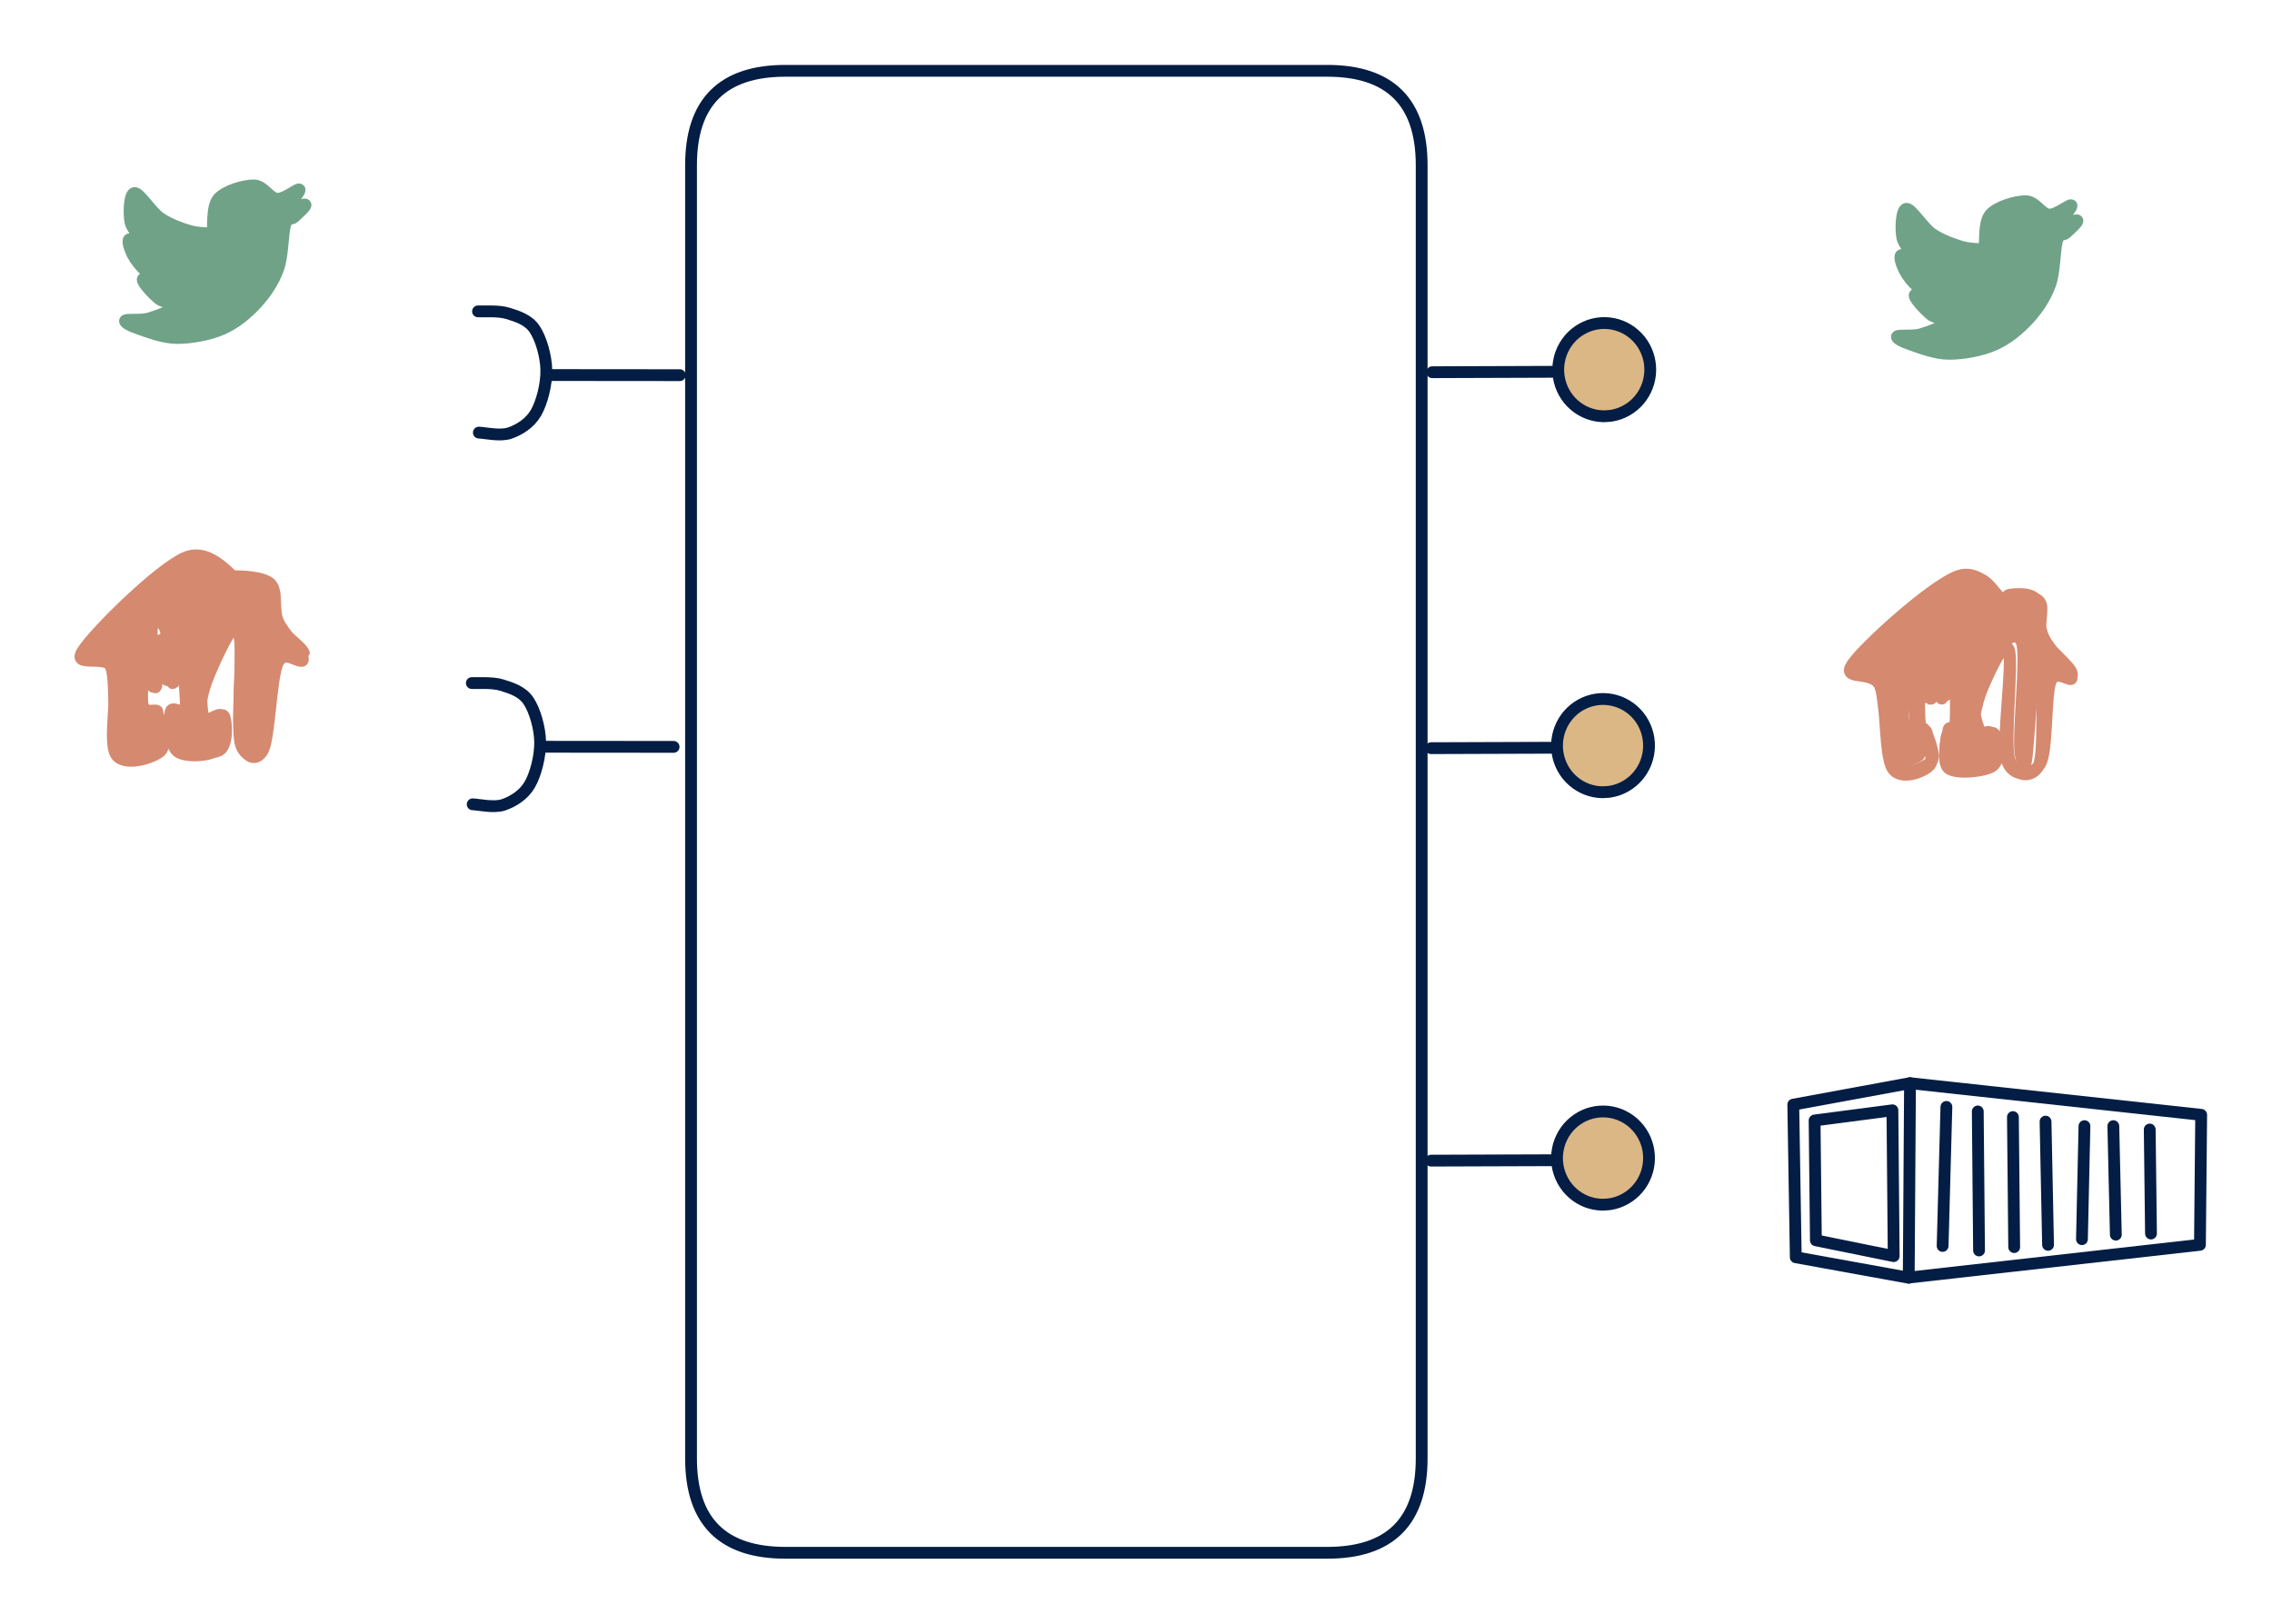
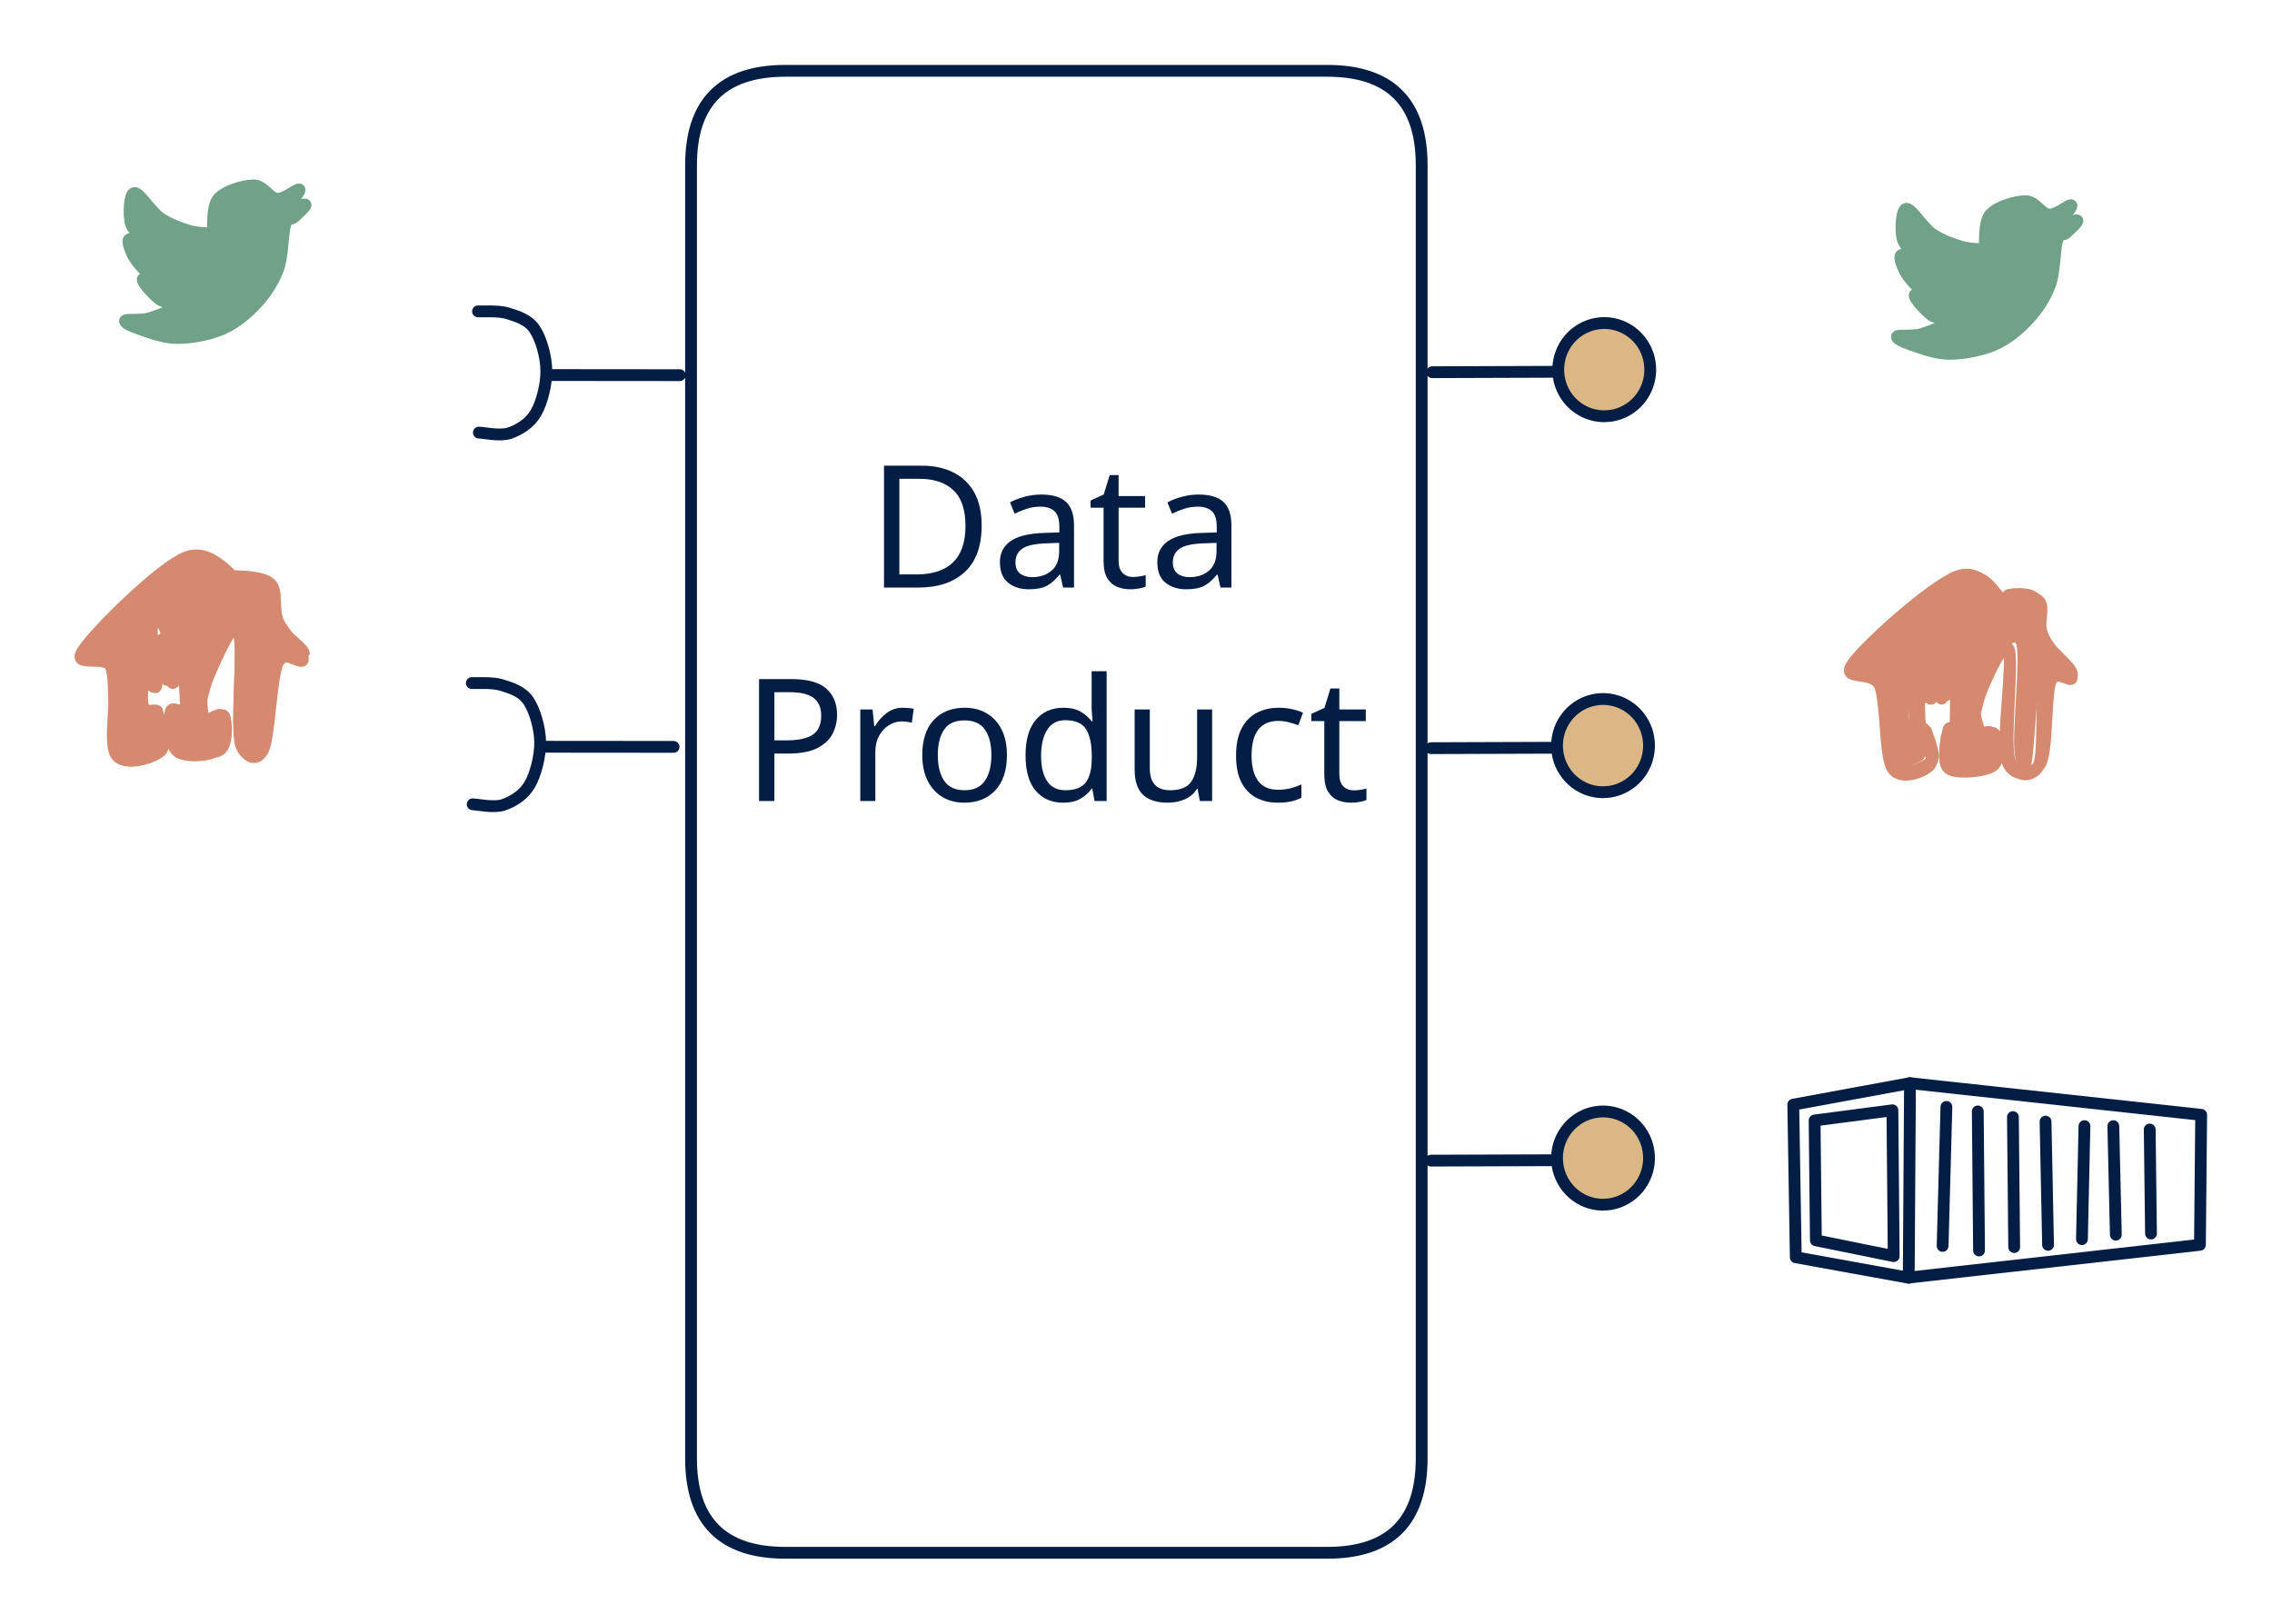
<svg xmlns="http://www.w3.org/2000/svg" version="1.1" viewBox="-5.18 1851.33 769.968 550.24" width="769.968" height="550.24">
  <g stroke-linecap="round">
    <g transform="translate(66.87468 1930.487) rotate(0 0.8961443 9.527954)" fill-rule="evenodd">
      <path d="M0 0 C0.32 -1.97, -0.4 -9.07, 1.93 -11.8 C4.25 -14.52, 10.62 -16.33, 13.92 -16.33 C17.23 -16.33, 19.21 -12.02, 21.77 -11.8 C24.34 -11.57, 28.51 -15.15, 29.33 -14.97 C30.14 -14.8, 27.6 -11.95, 26.66 -10.74 C25.72 -9.53, 22.91 -7.86, 23.7 -7.71 C24.49 -7.56, 30.74 -10.18, 31.4 -9.83 C32.07 -9.48, 28.84 -6.73, 27.7 -5.6 C26.56 -4.46, 25.5 -5.95, 24.59 -3.02 C23.68 -0.1, 23.85 7.49, 22.22 11.95 C20.59 16.41, 17.97 20.34, 14.81 23.74 C11.65 27.15, 7.73 30.42, 3.26 32.36 C-1.21 34.31, -7.33 35.39, -12 35.39 C-16.66 35.39, -21.8 33.35, -24.74 32.36 C-27.67 31.38, -30.17 30.1, -29.63 29.49 C-29.08 28.89, -24.39 29.57, -21.48 28.74 C-18.57 27.9, -12.71 25.58, -12.15 24.5 C-11.58 23.42, -16.15 23.72, -18.07 22.23 C-20 20.74, -23.75 16.76, -23.7 15.58 C-23.65 14.39, -17.9 15.65, -17.78 15.12 C-17.65 14.59, -21.4 13.74, -22.96 12.4 C-24.51 11.07, -26.22 8.85, -27.11 7.11 C-28 5.37, -29.01 2.5, -28.29 1.97 C-27.58 1.44, -22.89 4.92, -22.81 3.93 C-22.74 2.95, -27.23 -0.98, -27.85 -3.93 C-28.46 -6.88, -28.19 -13.54, -26.51 -13.76 C-24.84 -13.99, -20.89 -7.44, -17.78 -5.29 C-14.66 -3.15, -10.81 -1.79, -7.85 -0.91 C-4.89 -0.03, -1.31 -0.15, 0 0" stroke="none" stroke-width="0" fill="#70a288" fill-rule="evenodd" />
      <path d="M0 0 C0.32 -1.97, -0.4 -9.07, 1.93 -11.8 C4.25 -14.52, 10.62 -16.33, 13.92 -16.33 C17.23 -16.33, 19.21 -12.02, 21.77 -11.8 C24.34 -11.57, 28.51 -15.15, 29.33 -14.97 C30.14 -14.8, 27.6 -11.95, 26.66 -10.74 C25.72 -9.53, 22.91 -7.86, 23.7 -7.71 C24.49 -7.56, 30.74 -10.18, 31.4 -9.83 C32.07 -9.48, 28.84 -6.73, 27.7 -5.6 C26.56 -4.46, 25.5 -5.95, 24.59 -3.02 C23.68 -0.1, 23.85 7.49, 22.22 11.95 C20.59 16.41, 17.97 20.34, 14.81 23.74 C11.65 27.15, 7.73 30.42, 3.26 32.36 C-1.21 34.31, -7.33 35.39, -12 35.39 C-16.66 35.39, -21.8 33.35, -24.74 32.36 C-27.67 31.38, -30.17 30.1, -29.63 29.49 C-29.08 28.89, -24.39 29.57, -21.48 28.74 C-18.57 27.9, -12.71 25.58, -12.15 24.5 C-11.58 23.42, -16.15 23.72, -18.07 22.23 C-20 20.74, -23.75 16.76, -23.7 15.58 C-23.65 14.39, -17.9 15.65, -17.78 15.12 C-17.65 14.59, -21.4 13.74, -22.96 12.4 C-24.51 11.07, -26.22 8.85, -27.11 7.11 C-28 5.37, -29.01 2.5, -28.29 1.97 C-27.58 1.44, -22.89 4.92, -22.81 3.93 C-22.74 2.95, -27.23 -0.98, -27.85 -3.93 C-28.46 -6.88, -28.19 -13.54, -26.51 -13.76 C-24.84 -13.99, -20.89 -7.44, -17.78 -5.29 C-14.66 -3.15, -10.81 -1.79, -7.85 -0.91 C-4.89 -0.03, -1.31 -0.15, 0 0 M0 0 C0.32 -1.97, -0.4 -9.07, 1.93 -11.8 C4.25 -14.52, 10.62 -16.33, 13.92 -16.33 C17.23 -16.33, 19.21 -12.02, 21.77 -11.8 C24.34 -11.57, 28.51 -15.15, 29.33 -14.97 C30.14 -14.8, 27.6 -11.95, 26.66 -10.74 C25.72 -9.53, 22.91 -7.86, 23.7 -7.71 C24.49 -7.56, 30.74 -10.18, 31.4 -9.83 C32.07 -9.48, 28.84 -6.73, 27.7 -5.6 C26.56 -4.46, 25.5 -5.95, 24.59 -3.02 C23.68 -0.1, 23.85 7.49, 22.22 11.95 C20.59 16.41, 17.97 20.34, 14.81 23.74 C11.65 27.15, 7.73 30.42, 3.26 32.36 C-1.21 34.31, -7.33 35.39, -12 35.39 C-16.66 35.39, -21.8 33.35, -24.74 32.36 C-27.67 31.38, -30.17 30.1, -29.63 29.49 C-29.08 28.89, -24.39 29.57, -21.48 28.74 C-18.57 27.9, -12.71 25.58, -12.15 24.5 C-11.58 23.42, -16.15 23.72, -18.07 22.23 C-20 20.74, -23.75 16.76, -23.7 15.58 C-23.65 14.39, -17.9 15.65, -17.78 15.12 C-17.65 14.59, -21.4 13.74, -22.96 12.4 C-24.51 11.07, -26.22 8.85, -27.11 7.11 C-28 5.37, -29.01 2.5, -28.29 1.97 C-27.58 1.44, -22.89 4.92, -22.81 3.93 C-22.74 2.95, -27.23 -0.98, -27.85 -3.93 C-28.46 -6.88, -28.19 -13.54, -26.51 -13.76 C-24.84 -13.99, -20.89 -7.44, -17.78 -5.29 C-14.66 -3.15, -10.81 -1.79, -7.85 -0.91 C-4.89 -0.03, -1.31 -0.15, 0 0" stroke="#70a288" stroke-width="4" fill="none" />
    </g>
  </g>
  <g stroke-linecap="round">
    <g transform="translate(46.99977 2093.957) rotate(0 12.77998 -19.5987)" fill-rule="evenodd">
      <path d="M2.15 -0.51 C2.33 1.38, 1.45 11.54, -0.69 13.42 C-2.83 15.3, -8.63 15.66, -10.68 10.76 C-12.72 5.87, -10.81 -10.7, -12.96 -15.97 C-15.1 -21.24, -28.13 -14.56, -23.57 -20.86 C-19.01 -27.15, 5.88 -49.96, 14.39 -53.73 C22.9 -57.51, 25 -45.23, 27.49 -43.53 C29.98 -41.82, 27.83 -43.15, 29.32 -43.5 C30.8 -43.86, 34.2 -47.47, 36.41 -45.67 C38.63 -43.86, 39.88 -36.77, 42.6 -32.66 C45.33 -28.56, 53.33 -23.94, 52.76 -21.05 C52.19 -18.16, 41.66 -20.92, 39.18 -15.3 C36.71 -9.68, 39.88 8.47, 37.93 12.68 C35.97 16.88, 29.31 16.6, 27.46 9.92 C25.6 3.25, 28.55 -23.05, 26.82 -27.38 C25.09 -31.7, 18.92 -20.49, 17.07 -16.03 C15.21 -11.57, 15.02 -3.2, 15.68 -0.63 C16.34 1.95, 20.15 -2.28, 21.01 -0.58 C21.86 1.12, 22.76 7.59, 20.82 9.58 C18.87 11.58, 12.03 12.99, 9.34 11.39 C6.65 9.78, 4.2 2.51, 4.67 -0.05 C5.13 -2.6, 11.22 0.53, 12.14 -3.95 C13.05 -8.44, 10.86 -25.98, 10.16 -26.96 C9.46 -27.94, 9.4 -9.36, 7.94 -9.81 C6.48 -10.27, 2.31 -29.8, 1.41 -29.7 C0.52 -29.6, 3.36 -9.26, 2.57 -9.21 C1.77 -9.17, -1.93 -30.26, -3.38 -29.42 C-4.82 -28.57, -6.31 -9.23, -6.11 -4.14 C-5.91 0.95, -3.45 0.66, -2.17 1.13" stroke="none" stroke-width="0" fill="#d5896f" fill-rule="evenodd" />
      <path d="M-0.62 0.1 C-0.7 1.73, 1.87 8.7, -0.03 10.62 C-1.93 12.55, -9.62 16.12, -12.02 11.65 C-14.42 7.17, -12.62 -10.53, -14.44 -16.23 C-16.27 -21.93, -27.49 -16.52, -22.98 -22.56 C-18.47 -28.61, 4.02 -49.04, 12.64 -52.49 C21.26 -55.93, 26.11 -44.21, 28.74 -43.22 C31.36 -42.22, 26.9 -46.41, 28.39 -46.52 C29.87 -46.63, 35.57 -46.32, 37.66 -43.88 C39.75 -41.44, 38.85 -35.88, 40.94 -31.89 C43.04 -27.9, 50.09 -22.29, 50.24 -19.94 C50.39 -17.58, 44.05 -22.96, 41.85 -17.75 C39.66 -12.54, 39.11 7.04, 37.05 11.34 C34.99 15.64, 30.89 14.77, 29.48 8.04 C28.08 1.3, 30.61 -25.28, 28.63 -29.05 C26.65 -32.82, 19.56 -19.52, 17.6 -14.58 C15.65 -9.64, 15.85 -1.88, 16.88 0.57 C17.91 3.03, 22.87 -1.69, 23.78 0.14 C24.68 1.97, 25.02 9.83, 22.31 11.57 C19.6 13.31, 10.13 12.52, 7.52 10.58 C4.91 8.64, 6.11 2.08, 6.65 -0.06 C7.19 -2.2, 10.49 2.15, 10.78 -2.28 C11.07 -6.7, 9.14 -25.16, 8.4 -26.63 C7.66 -28.1, 7.02 -11.1, 6.35 -11.1 C5.67 -11.11, 5.44 -26.87, 4.34 -26.67 C3.24 -26.46, 0.91 -9.67, -0.26 -9.86 C-1.44 -10.04, -1.94 -28.9, -2.7 -27.79 C-3.46 -26.68, -5.37 -7.89, -4.82 -3.22 C-4.26 1.46, -0.14 -0.39, 0.63 0.28 M1.26 -0.89 C1.53 0.82, 4.66 9.57, 2.29 11.87 C-0.08 14.17, -10.3 17.52, -12.96 12.92 C-15.63 8.31, -11.84 -9.91, -13.7 -15.74 C-15.56 -21.57, -28.18 -15.74, -24.12 -22.06 C-20.06 -28.38, 1.68 -49.89, 10.67 -53.67 C19.65 -57.44, 27.03 -45.76, 29.78 -44.71 C32.53 -43.65, 25.56 -47.34, 27.19 -47.34 C28.81 -47.35, 37.06 -47.28, 39.54 -44.73 C42.01 -42.18, 40.22 -36.3, 42.05 -32.03 C43.87 -27.76, 50.71 -21.35, 50.48 -19.1 C50.24 -16.85, 42.86 -23.47, 40.61 -18.52 C38.37 -13.56, 38.88 6.25, 37 10.61 C35.12 14.97, 30.7 14.38, 29.33 7.66 C27.96 0.94, 30.57 -26.17, 28.77 -29.71 C26.96 -33.26, 20.67 -18.76, 18.5 -13.59 C16.32 -8.43, 14.93 -1.01, 15.7 1.26 C16.46 3.52, 22.14 -1.75, 23.08 -0.03 C24.02 1.7, 23.86 9.61, 21.32 11.61 C18.79 13.61, 10.5 14.15, 7.89 11.97 C5.28 9.79, 5.08 1.1, 5.66 -1.46 C6.23 -4.03, 10.93 0.85, 11.33 -3.42 C11.73 -7.68, 9.2 -25.61, 8.06 -27.06 C6.92 -28.52, 5.37 -12.34, 4.48 -12.14 C3.58 -11.95, 3.36 -26.31, 2.69 -25.91 C2.02 -25.5, 1.19 -9.31, 0.46 -9.68 C-0.27 -10.06, -0.97 -29.01, -1.7 -28.17 C-2.44 -27.32, -4.42 -9.05, -3.96 -4.63 C-3.5 -0.22, 0.18 -2.42, 1.07 -1.67" stroke="#d5896f" stroke-width="4" fill="none" />
    </g>
  </g>
  <g stroke-linecap="round" transform="translate(229.0068 1875.33) rotate(0 123.8051 251.1225)">
    <path d="M32 0 C75.79 0, 119.58 0, 215.61 0 M32 0 C90.39 0, 148.77 0, 215.61 0 M215.61 0 C236.94 0, 247.61 10.67, 247.61 32 M215.61 0 C236.94 0, 247.61 10.67, 247.61 32 M247.61 32 C247.61 143.96, 247.61 255.93, 247.61 470.24 M247.61 32 C247.61 144.99, 247.61 257.99, 247.61 470.24 M247.61 470.24 C247.61 491.58, 236.94 502.24, 215.61 502.24 M247.61 470.24 C247.61 491.58, 236.94 502.24, 215.61 502.24 M215.61 502.24 C156.03 502.24, 96.46 502.24, 32 502.24 M215.61 502.24 C158.63 502.24, 101.64 502.24, 32 502.24 M32 502.24 C10.67 502.24, 0 491.58, 0 470.24 M32 502.24 C10.67 502.24, 0 491.58, 0 470.24 M0 470.24 C0 295.2, 0 120.16, 0 32 M0 470.24 C0 349.1, 0 227.95, 0 32 M0 32 C0 10.67, 10.67 0, 32 0 M0 32 C0 10.67, 10.67 0, 32 0" stroke="#031d44" stroke-width="4" fill="none" />
  </g>
  <g stroke-linecap="round">
    <g transform="translate(148.2664 1966.15) rotate(269.5993 20.20242 11.50673)">
      <path d="M0 0 C-0.04 1.74, -1.34 7.21, -0.25 10.44 C0.83 13.66, 2.98 17.27, 6.52 19.37 C10.05 21.46, 16.21 23.05, 20.95 23.01 C25.69 22.98, 31.74 21.29, 34.97 19.13 C38.2 16.98, 39.33 13.27, 40.35 10.08 C41.37 6.89, 40.97 1.68, 41.09 0 M0 0 C-0.04 1.74, -1.34 7.21, -0.25 10.44 C0.83 13.66, 2.98 17.27, 6.52 19.37 C10.05 21.46, 16.21 23.05, 20.95 23.01 C25.69 22.98, 31.74 21.29, 34.97 19.13 C38.2 16.98, 39.33 13.27, 40.35 10.08 C41.37 6.89, 40.97 1.68, 41.09 0" stroke="#031d44" stroke-width="4" fill="none" />
    </g>
  </g>
  <g stroke-linecap="round">
    <g transform="translate(203.1724 1956.258) rotate(269.5993 -0.1761756 22.19813)">
      <path d="M0 0 C-0.06 7.4, -0.29 37, -0.35 44.4 M0 0 C-0.06 7.4, -0.29 37, -0.35 44.4" stroke="#031d44" stroke-width="4" fill="none" />
    </g>
  </g>
  <g stroke-linecap="round">
    <g transform="translate(146.1708 2092.122) rotate(269.5993 20.20242 11.50673)">
      <path d="M0 0 C-0.04 1.74, -1.34 7.21, -0.25 10.44 C0.83 13.66, 2.98 17.27, 6.52 19.37 C10.05 21.46, 16.21 23.05, 20.95 23.01 C25.69 22.98, 31.74 21.29, 34.97 19.13 C38.2 16.98, 39.33 13.27, 40.35 10.08 C41.37 6.89, 40.97 1.68, 41.09 0 M0 0 C-0.04 1.74, -1.34 7.21, -0.25 10.44 C0.83 13.66, 2.98 17.27, 6.52 19.37 C10.05 21.46, 16.21 23.05, 20.95 23.01 C25.69 22.98, 31.74 21.29, 34.97 19.13 C38.2 16.98, 39.33 13.27, 40.35 10.08 C41.37 6.89, 40.97 1.68, 41.09 0" stroke="#031d44" stroke-width="4" fill="none" />
    </g>
  </g>
  <g stroke-linecap="round">
    <g transform="translate(201.0768 2082.23) rotate(269.5993 -0.1761756 22.19813)">
      <path d="M0 0 C-0.06 7.4, -0.29 37, -0.35 44.4 M0 0 C-0.06 7.4, -0.29 37, -0.35 44.4" stroke="#031d44" stroke-width="4" fill="none" />
    </g>
  </g>
  <g stroke-linecap="round">
    <g transform="translate(500.0983 1957.088) rotate(90.96151 0.4103828 20.31395)">
      <path d="M0 0 C0.14 6.77, 0.68 33.86, 0.82 40.63 M0 0 C0.14 6.77, 0.68 33.86, 0.82 40.63" stroke="#031d44" stroke-width="4" fill="none" />
    </g>
  </g>
  <g stroke-linecap="round" transform="translate(522.6881 1961.008) rotate(90.96151 15.79974 15.59455)">
    <path d="M31.6 15.59 C31.6 16.5, 31.52 17.41, 31.36 18.3 C31.2 19.19, 30.96 20.08, 30.65 20.93 C30.33 21.78, 29.94 22.61, 29.48 23.39 C29.03 24.17, 28.49 24.93, 27.9 25.62 C27.32 26.31, 26.66 26.96, 25.96 27.54 C25.26 28.12, 24.49 28.65, 23.7 29.1 C22.91 29.55, 22.06 29.94, 21.2 30.25 C20.34 30.56, 19.44 30.8, 18.54 30.95 C17.64 31.11, 16.71 31.19, 15.8 31.19 C14.89 31.19, 13.96 31.11, 13.06 30.95 C12.16 30.8, 11.26 30.56, 10.4 30.25 C9.54 29.94, 8.69 29.55, 7.9 29.1 C7.11 28.65, 6.34 28.12, 5.64 27.54 C4.94 26.96, 4.28 26.31, 3.7 25.62 C3.11 24.93, 2.57 24.17, 2.12 23.39 C1.66 22.61, 1.27 21.78, 0.95 20.93 C0.64 20.08, 0.4 19.19, 0.24 18.3 C0.08 17.41, 0 16.5, 0 15.59 C0 14.69, 0.08 13.78, 0.24 12.89 C0.4 12, 0.64 11.11, 0.95 10.26 C1.27 9.41, 1.66 8.58, 2.12 7.8 C2.57 7.02, 3.11 6.26, 3.7 5.57 C4.28 4.88, 4.94 4.23, 5.64 3.65 C6.34 3.07, 7.11 2.54, 7.9 2.09 C8.69 1.64, 9.54 1.25, 10.4 0.94 C11.26 0.63, 12.16 0.39, 13.06 0.24 C13.96 0.08, 14.89 0, 15.8 0 C16.71 0, 17.64 0.08, 18.54 0.24 C19.44 0.39, 20.34 0.63, 21.2 0.94 C22.06 1.25, 22.91 1.64, 23.7 2.09 C24.49 2.54, 25.26 3.07, 25.96 3.65 C26.66 4.23, 27.32 4.88, 27.9 5.57 C28.49 6.26, 29.03 7.02, 29.48 7.8 C29.94 8.58, 30.33 9.41, 30.65 10.26 C30.96 11.11, 31.2 12, 31.36 12.89 C31.52 13.78, 31.56 15.14, 31.6 15.59 C31.64 16.05, 31.64 15.14, 31.6 15.59" stroke="none" stroke-width="0" fill="#dab785" />
    <path d="M31.6 15.59 C31.6 16.5, 31.52 17.41, 31.36 18.3 C31.2 19.19, 30.96 20.08, 30.65 20.93 C30.33 21.78, 29.94 22.61, 29.48 23.39 C29.03 24.17, 28.49 24.93, 27.9 25.62 C27.32 26.31, 26.66 26.96, 25.96 27.54 C25.26 28.12, 24.49 28.65, 23.7 29.1 C22.91 29.55, 22.06 29.94, 21.2 30.25 C20.34 30.56, 19.44 30.8, 18.54 30.95 C17.64 31.11, 16.71 31.19, 15.8 31.19 C14.89 31.19, 13.96 31.11, 13.06 30.95 C12.16 30.8, 11.26 30.56, 10.4 30.25 C9.54 29.94, 8.69 29.55, 7.9 29.1 C7.11 28.65, 6.34 28.12, 5.64 27.54 C4.94 26.96, 4.28 26.31, 3.7 25.62 C3.11 24.93, 2.57 24.17, 2.12 23.39 C1.66 22.61, 1.27 21.78, 0.95 20.93 C0.64 20.08, 0.4 19.19, 0.24 18.3 C0.08 17.41, 0 16.5, 0 15.59 C0 14.69, 0.08 13.78, 0.24 12.89 C0.4 12, 0.64 11.11, 0.95 10.26 C1.27 9.41, 1.66 8.58, 2.12 7.8 C2.57 7.02, 3.11 6.26, 3.7 5.57 C4.28 4.88, 4.94 4.23, 5.64 3.65 C6.34 3.07, 7.11 2.54, 7.9 2.09 C8.69 1.64, 9.54 1.25, 10.4 0.94 C11.26 0.63, 12.16 0.39, 13.06 0.24 C13.96 0.08, 14.89 0, 15.8 0 C16.71 0, 17.64 0.08, 18.54 0.24 C19.44 0.39, 20.34 0.63, 21.2 0.94 C22.06 1.25, 22.91 1.64, 23.7 2.09 C24.49 2.54, 25.26 3.07, 25.96 3.65 C26.66 4.23, 27.32 4.88, 27.9 5.57 C28.49 6.26, 29.03 7.02, 29.48 7.8 C29.94 8.58, 30.33 9.41, 30.65 10.26 C30.96 11.11, 31.2 12, 31.36 12.89 C31.52 13.78, 31.56 15.14, 31.6 15.59 C31.64 16.05, 31.64 15.14, 31.6 15.59" stroke="#031d44" stroke-width="4" fill="none" />
  </g>
  <g stroke-linecap="round">
    <g transform="translate(499.6849 2084.501) rotate(90.96151 0.4103828 20.31395)">
      <path d="M0 0 C0.14 6.77, 0.68 33.86, 0.82 40.63 M0 0 C0.14 6.77, 0.68 33.86, 0.82 40.63" stroke="#031d44" stroke-width="4" fill="none" />
    </g>
  </g>
  <g stroke-linecap="round" transform="translate(522.2747 2088.422) rotate(90.96151 15.79974 15.59455)">
    <path d="M31.6 15.59 C31.6 16.5, 31.52 17.41, 31.36 18.3 C31.2 19.19, 30.96 20.08, 30.65 20.93 C30.33 21.78, 29.94 22.61, 29.48 23.39 C29.03 24.17, 28.49 24.93, 27.9 25.62 C27.32 26.31, 26.66 26.96, 25.96 27.54 C25.26 28.12, 24.49 28.65, 23.7 29.1 C22.91 29.55, 22.06 29.94, 21.2 30.25 C20.34 30.56, 19.44 30.8, 18.54 30.95 C17.64 31.11, 16.71 31.19, 15.8 31.19 C14.89 31.19, 13.96 31.11, 13.06 30.95 C12.16 30.8, 11.26 30.56, 10.4 30.25 C9.54 29.94, 8.69 29.55, 7.9 29.1 C7.11 28.65, 6.34 28.12, 5.64 27.54 C4.94 26.96, 4.28 26.31, 3.7 25.62 C3.11 24.93, 2.57 24.17, 2.12 23.39 C1.66 22.61, 1.27 21.78, 0.95 20.93 C0.64 20.08, 0.4 19.19, 0.24 18.3 C0.08 17.41, 0 16.5, 0 15.59 C0 14.69, 0.08 13.78, 0.24 12.89 C0.4 12, 0.64 11.11, 0.95 10.26 C1.27 9.41, 1.66 8.58, 2.12 7.8 C2.57 7.02, 3.11 6.26, 3.7 5.57 C4.28 4.88, 4.94 4.23, 5.64 3.65 C6.34 3.07, 7.11 2.54, 7.9 2.09 C8.69 1.64, 9.54 1.25, 10.4 0.94 C11.26 0.63, 12.16 0.39, 13.06 0.24 C13.96 0.08, 14.89 0, 15.8 0 C16.71 0, 17.64 0.08, 18.54 0.24 C19.44 0.39, 20.34 0.63, 21.2 0.94 C22.06 1.25, 22.91 1.64, 23.7 2.09 C24.49 2.54, 25.26 3.07, 25.96 3.65 C26.66 4.23, 27.32 4.88, 27.9 5.57 C28.49 6.26, 29.03 7.02, 29.48 7.8 C29.94 8.58, 30.33 9.41, 30.65 10.26 C30.96 11.11, 31.2 12, 31.36 12.89 C31.52 13.78, 31.56 15.14, 31.6 15.59 C31.64 16.05, 31.64 15.14, 31.6 15.59" stroke="none" stroke-width="0" fill="#dab785" />
    <path d="M31.6 15.59 C31.6 16.5, 31.52 17.41, 31.36 18.3 C31.2 19.19, 30.96 20.08, 30.65 20.93 C30.33 21.78, 29.94 22.61, 29.48 23.39 C29.03 24.17, 28.49 24.93, 27.9 25.62 C27.32 26.31, 26.66 26.96, 25.96 27.54 C25.26 28.12, 24.49 28.65, 23.7 29.1 C22.91 29.55, 22.06 29.94, 21.2 30.25 C20.34 30.56, 19.44 30.8, 18.54 30.95 C17.64 31.11, 16.71 31.19, 15.8 31.19 C14.89 31.19, 13.96 31.11, 13.06 30.95 C12.16 30.8, 11.26 30.56, 10.4 30.25 C9.54 29.94, 8.69 29.55, 7.9 29.1 C7.11 28.65, 6.34 28.12, 5.64 27.54 C4.94 26.96, 4.28 26.31, 3.7 25.62 C3.11 24.93, 2.57 24.17, 2.12 23.39 C1.66 22.61, 1.27 21.78, 0.95 20.93 C0.64 20.08, 0.4 19.19, 0.24 18.3 C0.08 17.41, 0 16.5, 0 15.59 C0 14.69, 0.08 13.78, 0.24 12.89 C0.4 12, 0.64 11.11, 0.95 10.26 C1.27 9.41, 1.66 8.58, 2.12 7.8 C2.57 7.02, 3.11 6.26, 3.7 5.57 C4.28 4.88, 4.94 4.23, 5.64 3.65 C6.34 3.07, 7.11 2.54, 7.9 2.09 C8.69 1.64, 9.54 1.25, 10.4 0.94 C11.26 0.63, 12.16 0.39, 13.06 0.24 C13.96 0.08, 14.89 0, 15.8 0 C16.71 0, 17.64 0.08, 18.54 0.24 C19.44 0.39, 20.34 0.63, 21.2 0.94 C22.06 1.25, 22.91 1.64, 23.7 2.09 C24.49 2.54, 25.26 3.07, 25.96 3.65 C26.66 4.23, 27.32 4.88, 27.9 5.57 C28.49 6.26, 29.03 7.02, 29.48 7.8 C29.94 8.58, 30.33 9.41, 30.65 10.26 C30.96 11.11, 31.2 12, 31.36 12.89 C31.52 13.78, 31.56 15.14, 31.6 15.59 C31.64 16.05, 31.64 15.14, 31.6 15.59" stroke="#031d44" stroke-width="4" fill="none" />
  </g>
  <g stroke-linecap="round">
    <g transform="translate(499.6849 2224.287) rotate(90.96151 0.4103828 20.31395)">
      <path d="M0 0 C0.14 6.77, 0.68 33.86, 0.82 40.63 M0 0 C0.14 6.77, 0.68 33.86, 0.82 40.63" stroke="#031d44" stroke-width="4" fill="none" />
    </g>
  </g>
  <g stroke-linecap="round" transform="translate(522.2747 2228.207) rotate(90.96151 15.79974 15.59455)">
    <path d="M31.6 15.59 C31.6 16.5, 31.52 17.41, 31.36 18.3 C31.2 19.19, 30.96 20.08, 30.65 20.93 C30.33 21.78, 29.94 22.61, 29.48 23.39 C29.03 24.17, 28.49 24.93, 27.9 25.62 C27.32 26.31, 26.66 26.96, 25.96 27.54 C25.26 28.12, 24.49 28.65, 23.7 29.1 C22.91 29.55, 22.06 29.94, 21.2 30.25 C20.34 30.56, 19.44 30.8, 18.54 30.95 C17.64 31.11, 16.71 31.19, 15.8 31.19 C14.89 31.19, 13.96 31.11, 13.06 30.95 C12.16 30.8, 11.26 30.56, 10.4 30.25 C9.54 29.94, 8.69 29.55, 7.9 29.1 C7.11 28.65, 6.34 28.12, 5.64 27.54 C4.94 26.96, 4.28 26.31, 3.7 25.62 C3.11 24.93, 2.57 24.17, 2.12 23.39 C1.66 22.61, 1.27 21.78, 0.95 20.93 C0.64 20.08, 0.4 19.19, 0.24 18.3 C0.08 17.41, 0 16.5, 0 15.59 C0 14.69, 0.08 13.78, 0.24 12.89 C0.4 12, 0.64 11.11, 0.95 10.26 C1.27 9.41, 1.66 8.58, 2.12 7.8 C2.57 7.02, 3.11 6.26, 3.7 5.57 C4.28 4.88, 4.94 4.23, 5.64 3.65 C6.34 3.07, 7.11 2.54, 7.9 2.09 C8.69 1.64, 9.54 1.25, 10.4 0.94 C11.26 0.63, 12.16 0.39, 13.06 0.24 C13.96 0.08, 14.89 0, 15.8 0 C16.71 0, 17.64 0.08, 18.54 0.24 C19.44 0.39, 20.34 0.63, 21.2 0.94 C22.06 1.25, 22.91 1.64, 23.7 2.09 C24.49 2.54, 25.26 3.07, 25.96 3.65 C26.66 4.23, 27.32 4.88, 27.9 5.57 C28.49 6.26, 29.03 7.02, 29.48 7.8 C29.94 8.58, 30.33 9.41, 30.65 10.26 C30.96 11.11, 31.2 12, 31.36 12.89 C31.52 13.78, 31.56 15.14, 31.6 15.59 C31.64 16.05, 31.64 15.14, 31.6 15.59" stroke="none" stroke-width="0" fill="#dab785" />
    <path d="M31.6 15.59 C31.6 16.5, 31.52 17.41, 31.36 18.3 C31.2 19.19, 30.96 20.08, 30.65 20.93 C30.33 21.78, 29.94 22.61, 29.48 23.39 C29.03 24.17, 28.49 24.93, 27.9 25.62 C27.32 26.31, 26.66 26.96, 25.96 27.54 C25.26 28.12, 24.49 28.65, 23.7 29.1 C22.91 29.55, 22.06 29.94, 21.2 30.25 C20.34 30.56, 19.44 30.8, 18.54 30.95 C17.64 31.11, 16.71 31.19, 15.8 31.19 C14.89 31.19, 13.96 31.11, 13.06 30.95 C12.16 30.8, 11.26 30.56, 10.4 30.25 C9.54 29.94, 8.69 29.55, 7.9 29.1 C7.11 28.65, 6.34 28.12, 5.64 27.54 C4.94 26.96, 4.28 26.31, 3.7 25.62 C3.11 24.93, 2.57 24.17, 2.12 23.39 C1.66 22.61, 1.27 21.78, 0.95 20.93 C0.64 20.08, 0.4 19.19, 0.24 18.3 C0.08 17.41, 0 16.5, 0 15.59 C0 14.69, 0.08 13.78, 0.24 12.89 C0.4 12, 0.64 11.11, 0.95 10.26 C1.27 9.41, 1.66 8.58, 2.12 7.8 C2.57 7.02, 3.11 6.26, 3.7 5.57 C4.28 4.88, 4.94 4.23, 5.64 3.65 C6.34 3.07, 7.11 2.54, 7.9 2.09 C8.69 1.64, 9.54 1.25, 10.4 0.94 C11.26 0.63, 12.16 0.39, 13.06 0.24 C13.96 0.08, 14.89 0, 15.8 0 C16.71 0, 17.64 0.08, 18.54 0.24 C19.44 0.39, 20.34 0.63, 21.2 0.94 C22.06 1.25, 22.91 1.64, 23.7 2.09 C24.49 2.54, 25.26 3.07, 25.96 3.65 C26.66 4.23, 27.32 4.88, 27.9 5.57 C28.49 6.26, 29.03 7.02, 29.48 7.8 C29.94 8.58, 30.33 9.41, 30.65 10.26 C30.96 11.11, 31.2 12, 31.36 12.89 C31.52 13.78, 31.56 15.14, 31.6 15.59 C31.64 16.05, 31.64 15.14, 31.6 15.59" stroke="#031d44" stroke-width="4" fill="none" />
  </g>
  <g stroke-linecap="round">
    <g transform="translate(667.3693 1935.848) rotate(0 0.8961443 9.527954)" fill-rule="evenodd">
      <path d="M0 0 C0.32 -1.97, -0.4 -9.07, 1.93 -11.8 C4.25 -14.52, 10.62 -16.33, 13.92 -16.33 C17.23 -16.33, 19.21 -12.02, 21.77 -11.8 C24.34 -11.57, 28.51 -15.15, 29.33 -14.97 C30.14 -14.8, 27.6 -11.95, 26.66 -10.74 C25.72 -9.53, 22.91 -7.86, 23.7 -7.71 C24.49 -7.56, 30.74 -10.18, 31.4 -9.83 C32.07 -9.48, 28.84 -6.73, 27.7 -5.6 C26.56 -4.46, 25.5 -5.95, 24.59 -3.02 C23.68 -0.1, 23.85 7.49, 22.22 11.95 C20.59 16.41, 17.97 20.34, 14.81 23.74 C11.65 27.15, 7.73 30.42, 3.26 32.36 C-1.21 34.31, -7.33 35.39, -12 35.39 C-16.66 35.39, -21.8 33.35, -24.74 32.36 C-27.67 31.38, -30.17 30.1, -29.63 29.49 C-29.08 28.89, -24.39 29.57, -21.48 28.74 C-18.57 27.9, -12.71 25.58, -12.15 24.5 C-11.58 23.42, -16.15 23.72, -18.07 22.23 C-20 20.74, -23.75 16.76, -23.7 15.58 C-23.65 14.39, -17.9 15.65, -17.78 15.12 C-17.65 14.59, -21.4 13.74, -22.96 12.4 C-24.51 11.07, -26.22 8.85, -27.11 7.11 C-28 5.37, -29.01 2.5, -28.29 1.97 C-27.58 1.44, -22.89 4.92, -22.81 3.93 C-22.74 2.95, -27.23 -0.98, -27.85 -3.93 C-28.46 -6.88, -28.19 -13.54, -26.51 -13.76 C-24.84 -13.99, -20.89 -7.44, -17.78 -5.29 C-14.66 -3.15, -10.81 -1.79, -7.85 -0.91 C-4.89 -0.03, -1.31 -0.15, 0 0" stroke="none" stroke-width="0" fill="#70a288" fill-rule="evenodd" />
      <path d="M0 0 C0.32 -1.97, -0.4 -9.07, 1.93 -11.8 C4.25 -14.52, 10.62 -16.33, 13.92 -16.33 C17.23 -16.33, 19.21 -12.02, 21.77 -11.8 C24.34 -11.57, 28.51 -15.15, 29.33 -14.97 C30.14 -14.8, 27.6 -11.95, 26.66 -10.74 C25.72 -9.53, 22.91 -7.86, 23.7 -7.71 C24.49 -7.56, 30.74 -10.18, 31.4 -9.83 C32.07 -9.48, 28.84 -6.73, 27.7 -5.6 C26.56 -4.46, 25.5 -5.95, 24.59 -3.02 C23.68 -0.1, 23.85 7.49, 22.22 11.95 C20.59 16.41, 17.97 20.34, 14.81 23.74 C11.65 27.15, 7.73 30.42, 3.26 32.36 C-1.21 34.31, -7.33 35.39, -12 35.39 C-16.66 35.39, -21.8 33.35, -24.74 32.36 C-27.67 31.38, -30.17 30.1, -29.63 29.49 C-29.08 28.89, -24.39 29.57, -21.48 28.74 C-18.57 27.9, -12.71 25.58, -12.15 24.5 C-11.58 23.42, -16.15 23.72, -18.07 22.23 C-20 20.74, -23.75 16.76, -23.7 15.58 C-23.65 14.39, -17.9 15.65, -17.78 15.12 C-17.65 14.59, -21.4 13.74, -22.96 12.4 C-24.51 11.07, -26.22 8.85, -27.11 7.11 C-28 5.37, -29.01 2.5, -28.29 1.97 C-27.58 1.44, -22.89 4.92, -22.81 3.93 C-22.74 2.95, -27.23 -0.98, -27.85 -3.93 C-28.46 -6.88, -28.19 -13.54, -26.51 -13.76 C-24.84 -13.99, -20.89 -7.44, -17.78 -5.29 C-14.66 -3.15, -10.81 -1.79, -7.85 -0.91 C-4.89 -0.03, -1.31 -0.15, 0 0 M0 0 C0.32 -1.97, -0.4 -9.07, 1.93 -11.8 C4.25 -14.52, 10.62 -16.33, 13.92 -16.33 C17.23 -16.33, 19.21 -12.02, 21.77 -11.8 C24.34 -11.57, 28.51 -15.15, 29.33 -14.97 C30.14 -14.8, 27.6 -11.95, 26.66 -10.74 C25.72 -9.53, 22.91 -7.86, 23.7 -7.71 C24.49 -7.56, 30.74 -10.18, 31.4 -9.83 C32.07 -9.48, 28.84 -6.73, 27.7 -5.6 C26.56 -4.46, 25.5 -5.95, 24.59 -3.02 C23.68 -0.1, 23.85 7.49, 22.22 11.95 C20.59 16.41, 17.97 20.34, 14.81 23.74 C11.65 27.15, 7.73 30.42, 3.26 32.36 C-1.21 34.31, -7.33 35.39, -12 35.39 C-16.66 35.39, -21.8 33.35, -24.74 32.36 C-27.67 31.38, -30.17 30.1, -29.63 29.49 C-29.08 28.89, -24.39 29.57, -21.48 28.74 C-18.57 27.9, -12.71 25.58, -12.15 24.5 C-11.58 23.42, -16.15 23.72, -18.07 22.23 C-20 20.74, -23.75 16.76, -23.7 15.58 C-23.65 14.39, -17.9 15.65, -17.78 15.12 C-17.65 14.59, -21.4 13.74, -22.96 12.4 C-24.51 11.07, -26.22 8.85, -27.11 7.11 C-28 5.37, -29.01 2.5, -28.29 1.97 C-27.58 1.44, -22.89 4.92, -22.81 3.93 C-22.74 2.95, -27.23 -0.98, -27.85 -3.93 C-28.46 -6.88, -28.19 -13.54, -26.51 -13.76 C-24.84 -13.99, -20.89 -7.44, -17.78 -5.29 C-14.66 -3.15, -10.81 -1.79, -7.85 -0.91 C-4.89 -0.03, -1.31 -0.15, 0 0" stroke="#70a288" stroke-width="4" fill="none" />
    </g>
  </g>
  <g stroke-linecap="round">
    <g transform="translate(647.4944 2099.317) rotate(0 11.86795 -19.33273)" fill-rule="evenodd">
      <path d="M-1.07 -1.32 C-1.1 0.57, 0.93 7.64, -0.95 9.42 C-2.84 11.2, -10.27 13.45, -12.41 9.35 C-14.55 5.25, -11.63 -9.76, -13.79 -15.18 C-15.96 -20.6, -30.04 -16.79, -25.41 -23.18 C-20.78 -29.56, 4.88 -50.29, 13.97 -53.5 C23.06 -56.72, 26.35 -43.95, 29.12 -42.46 C31.89 -40.98, 29.52 -43.83, 30.6 -44.59 C31.69 -45.35, 33.67 -49.25, 35.62 -47.03 C37.57 -44.8, 40.1 -35.55, 42.31 -31.24 C44.51 -26.93, 49.36 -23.43, 48.85 -21.16 C48.33 -18.89, 41.45 -23.21, 39.22 -17.63 C36.98 -12.06, 36.95 8.18, 35.42 12.29 C33.88 16.41, 30.84 14.08, 30.03 7.05 C29.21 0.03, 32.22 -26.75, 30.51 -29.87 C28.81 -32.98, 22.22 -17.01, 19.8 -11.63 C17.38 -6.25, 15.68 0.66, 16.02 2.44 C16.35 4.21, 20.63 -2.4, 21.83 -1 C23.03 0.41, 25.78 8.46, 23.22 10.86 C20.66 13.25, 9.52 14.9, 6.49 13.35 C3.47 11.81, 4.65 4.22, 5.08 1.58 C5.51 -1.06, 8.28 2.43, 9.06 -2.51 C9.83 -7.44, 9.84 -26.43, 9.72 -28.03 C9.61 -29.63, 9.73 -12.26, 8.37 -12.09 C7.01 -11.93, 2.84 -27.56, 1.58 -27.03 C0.31 -26.51, 1.17 -9, 0.76 -8.95 C0.36 -8.89, 0.24 -27.32, -0.86 -26.69 C-1.95 -26.05, -5.91 -9.58, -5.79 -5.14 C-5.67 -0.7, -0.91 -1.25, -0.13 -0.05" stroke="none" stroke-width="0" fill="#d5896f" fill-rule="evenodd" />
      <path d="M0.13 -0.13 C0.48 1.65, 3.66 8.23, 1.82 10.14 C-0.02 12.05, -8.01 15.69, -10.91 11.33 C-13.82 6.98, -13.53 -10.23, -15.61 -15.99 C-17.7 -21.74, -28.13 -17.22, -23.43 -23.19 C-18.73 -29.16, 4.14 -48.67, 12.61 -51.82 C21.08 -54.98, 24.63 -43.12, 27.36 -42.13 C30.1 -41.14, 27.15 -45.57, 29.01 -45.88 C30.88 -46.19, 36.8 -46.33, 38.55 -44 C40.29 -41.66, 37.65 -35.96, 39.48 -31.88 C41.31 -27.8, 49.35 -22.06, 49.52 -19.53 C49.69 -17, 42.39 -21.87, 40.51 -16.71 C38.63 -11.55, 40.27 7.13, 38.22 11.44 C36.17 15.76, 29.9 15.75, 28.22 9.21 C26.53 2.66, 29.66 -23.9, 28.11 -27.82 C26.57 -31.74, 20.94 -19.26, 18.93 -14.32 C16.92 -9.39, 15.36 -0.7, 16.07 1.8 C16.77 4.31, 22.05 -0.94, 23.16 0.68 C24.27 2.3, 25.3 9.57, 22.73 11.53 C20.16 13.49, 10.28 14.44, 7.76 12.46 C5.24 10.47, 7.22 2.18, 7.6 -0.39 C7.98 -2.96, 9.76 1.38, 10.04 -2.96 C10.33 -7.3, 10.09 -25.05, 9.3 -26.42 C8.52 -27.8, 6.09 -10.99, 5.34 -11.19 C4.59 -11.4, 5.39 -27.66, 4.79 -27.65 C4.18 -27.64, 3.01 -11.25, 1.72 -11.15 C0.43 -11.05, -2.09 -28.42, -2.98 -27.03 C-3.87 -25.65, -4.05 -7.5, -3.63 -2.86 C-3.22 1.77, -0.91 0.15, -0.48 0.75 M-1.26 -1.24 C-0.95 0.7, 3.13 8.87, 1.46 11.15 C-0.21 13.42, -8.45 16.86, -11.28 12.44 C-14.1 8.02, -13.23 -9.46, -15.48 -15.37 C-17.74 -21.28, -29.16 -16.8, -24.81 -23.01 C-20.46 -29.23, 1.88 -49.32, 10.63 -52.65 C19.38 -55.99, 24.77 -44.09, 27.68 -43.04 C30.6 -42, 26.55 -46.06, 28.14 -46.37 C29.73 -46.68, 35.29 -47.3, 37.23 -44.91 C39.18 -42.51, 37.78 -36.41, 39.81 -32.01 C41.84 -27.6, 48.98 -21, 49.38 -18.48 C49.79 -15.97, 43.99 -21.8, 42.22 -16.93 C40.45 -12.05, 41.25 6.37, 38.78 10.77 C36.31 15.16, 29.2 15.88, 27.4 9.44 C25.6 3.01, 29.74 -24.07, 27.98 -27.84 C26.22 -31.62, 18.5 -17.76, 16.86 -13.21 C15.21 -8.65, 17.24 -2.86, 18.12 -0.53 C18.99 1.81, 21.49 -1.22, 22.13 0.8 C22.77 2.81, 24.28 9.82, 21.97 11.55 C19.66 13.28, 10.73 12.81, 8.26 11.17 C5.78 9.53, 6.77 4.3, 7.1 1.69 C7.42 -0.91, 9.81 0.28, 10.2 -4.46 C10.59 -9.2, 10.04 -25.45, 9.44 -26.75 C8.84 -28.06, 7.61 -12.17, 6.6 -12.28 C5.59 -12.39, 4.5 -27.51, 3.37 -27.41 C2.24 -27.3, 0.74 -11.73, -0.18 -11.66 C-1.09 -11.59, -1.79 -28.27, -2.12 -27.01 C-2.45 -25.75, -2.4 -8.44, -2.15 -4.1 C-1.9 0.25, -0.99 -1.59, -0.63 -0.95" stroke="#d5896f" stroke-width="4" fill="none" />
    </g>
  </g>
  <g stroke-linecap="round">
    <g transform="translate(609.7808 2231.058) rotate(0 13.39865 21.26245)">
      <path d="M0 0 C0.17 15.96, 0.33 31.91, 0.43 40.61 M0 0 C0.11 10.8, 0.23 21.59, 0.43 40.61 M0.43 40.61 C9.83 42.52, 19.23 44.43, 26.8 45.97 M0.43 40.61 C9.19 42.39, 17.96 44.18, 26.8 45.97 M26.8 45.97 C26.63 26.81, 26.47 7.64, 26.37 -3.45 M26.8 45.97 C26.69 33, 26.57 20.04, 26.37 -3.45 M26.37 -3.45 C17.82 -2.33, 9.26 -1.21, 0 0 M26.37 -3.45 C19.96 -2.61, 13.55 -1.77, 0 0" stroke="#031d44" stroke-width="4" fill="none" />
    </g>
  </g>
  <g stroke-linecap="round">
    <g transform="translate(602.5498 2225.695) rotate(0 19.77896 25.68963)">
      <path d="M0 0 C0.31 18.83, 0.62 37.67, 0.85 51.72 M0 0 C0.28 17.24, 0.57 34.48, 0.85 51.72 M0.85 51.72 C9.7 53.32, 18.54 54.93, 39.13 58.66 M0.85 51.72 C13.22 53.96, 25.6 56.2, 39.13 58.66 M39.13 58.66 C39.24 42.63, 39.34 26.6, 39.56 -7.28 M39.13 58.66 C39.29 33.7, 39.45 8.74, 39.56 -7.28 M39.56 -7.28 C30.04 -5.53, 20.53 -3.78, 0 0 M39.56 -7.28 C24.79 -4.56, 10.02 -1.84, 0 0" stroke="#031d44" stroke-width="4" fill="none" />
    </g>
  </g>
  <g stroke-linecap="round">
    <g transform="translate(642.1077 2218.416) rotate(0 49.12839 32.94722)">
      <path d="M0 0 C27.78 3.02, 55.57 6.04, 98.68 10.73 M0 0 C36.36 3.95, 72.71 7.9, 98.68 10.73 M98.68 10.73 C98.59 20.74, 98.49 30.75, 98.26 54.78 M98.68 10.73 C98.53 26.94, 98.37 43.16, 98.26 54.78 M98.26 54.78 C64.6 58.57, 30.94 62.36, -0.43 65.89 M98.26 54.78 C74.74 57.43, 51.23 60.08, -0.43 65.89" stroke="#031d44" stroke-width="4" fill="none" />
    </g>
  </g>
  <g stroke-linecap="round">
    <g transform="translate(654.443 2226.461) rotate(0 -0.6380311 23.56109)">
      <path d="M0 0 C-0.4 14.82, -0.8 29.64, -1.28 47.12 M0 0 C-0.35 13.01, -0.7 26.01, -1.28 47.12" stroke="#031d44" stroke-width="4" fill="none" />
    </g>
  </g>
  <g stroke-linecap="round">
    <g transform="translate(665.0768 2227.993) rotate(0 0.212677 23.56109)">
      <path d="M0 0 C0.15 16.11, 0.29 32.23, 0.43 47.12 M0 0 C0.16 17.67, 0.32 35.33, 0.43 47.12" stroke="#031d44" stroke-width="4" fill="none" />
    </g>
  </g>
  <g stroke-linecap="round">
    <g transform="translate(676.9867 2229.909) rotate(0 0.212677 22.02866)">
      <path d="M0 0 C0.11 10.98, 0.21 21.95, 0.43 44.06 M0 0 C0.15 15.46, 0.3 30.93, 0.43 44.06" stroke="#031d44" stroke-width="4" fill="none" />
    </g>
  </g>
  <g stroke-linecap="round">
    <g transform="translate(688.0459 2231.441) rotate(0 0.4253541 20.87934)">
      <path d="M0 0 C0.28 13.55, 0.55 27.1, 0.85 41.76 M0 0 C0.26 12.96, 0.53 25.92, 0.85 41.76" stroke="#031d44" stroke-width="4" fill="none" />
    </g>
  </g>
  <g stroke-linecap="round">
    <g transform="translate(701.2319 2232.974) rotate(0 -0.4253541 19.15536)">
      <path d="M0 0 C-0.3 13.66, -0.61 27.32, -0.85 38.31 M0 0 C-0.28 12.74, -0.57 25.47, -0.85 38.31" stroke="#031d44" stroke-width="4" fill="none" />
    </g>
  </g>
  <g stroke-linecap="round">
    <g transform="translate(711.0151 2232.974) rotate(0 0.4253541 18.38914)">
      <path d="M0 0 C0.2 8.5, 0.39 16.99, 0.85 36.78 M0 0 C0.27 11.89, 0.55 23.77, 0.85 36.78" stroke="#031d44" stroke-width="4" fill="none" />
    </g>
  </g>
  <g stroke-linecap="round">
    <g transform="translate(723.3503 2234.123) rotate(0 0.212677 17.62293)">
      <path d="M0 0 C0.1 8.01, 0.19 16.02, 0.43 35.25 M0 0 C0.16 12.97, 0.31 25.95, 0.43 35.25" stroke="#031d44" stroke-width="4" fill="none" />
    </g>
  </g>
+   <text x="352.812" y="2050.460" font-family="Excalifont, Xiaolai, sans-serif, Segoe UI Emoji" font-size="57.854px" fill="#031d44" text-anchor="middle" style="white-space: pre;" direction="ltr" dominant-baseline="alphabetic">Data </text>
+   <text x="352.812" y="2122.780" font-family="Excalifont, Xiaolai, sans-serif, Segoe UI Emoji" font-size="57.854px" fill="#031d44" text-anchor="middle" style="white-space: pre;" direction="ltr" dominant-baseline="alphabetic">Product</text>
</svg>
